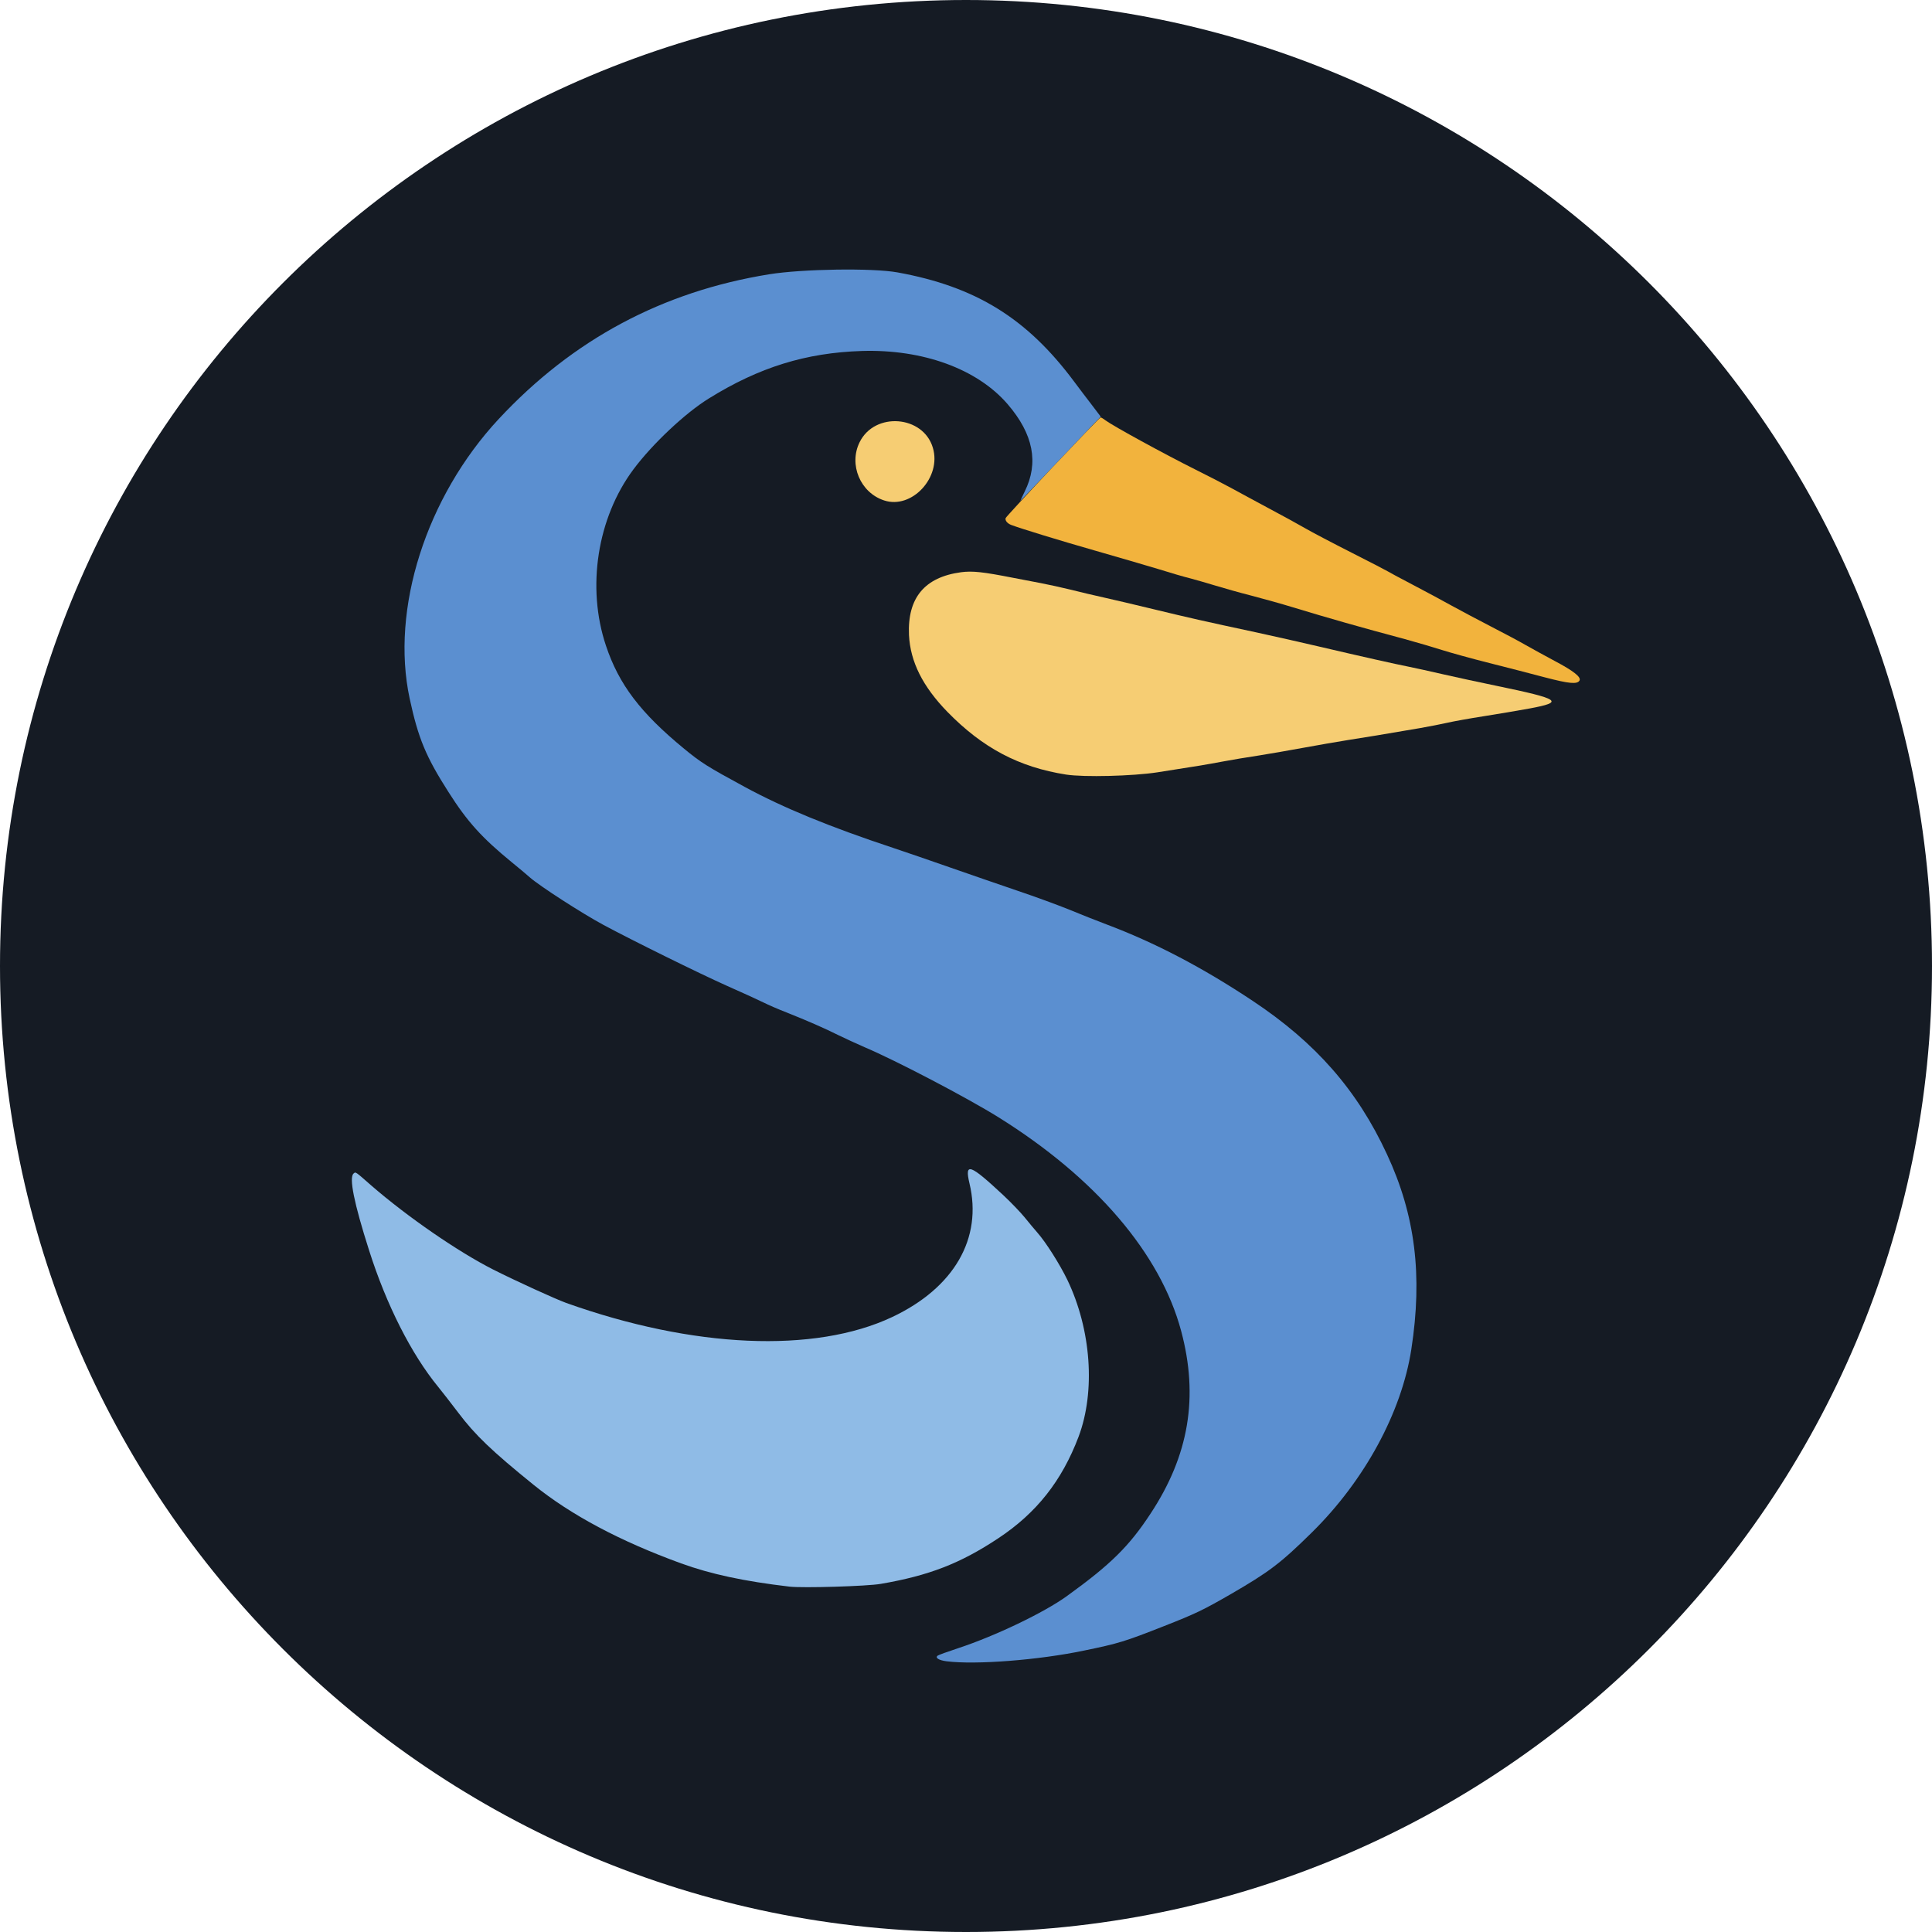
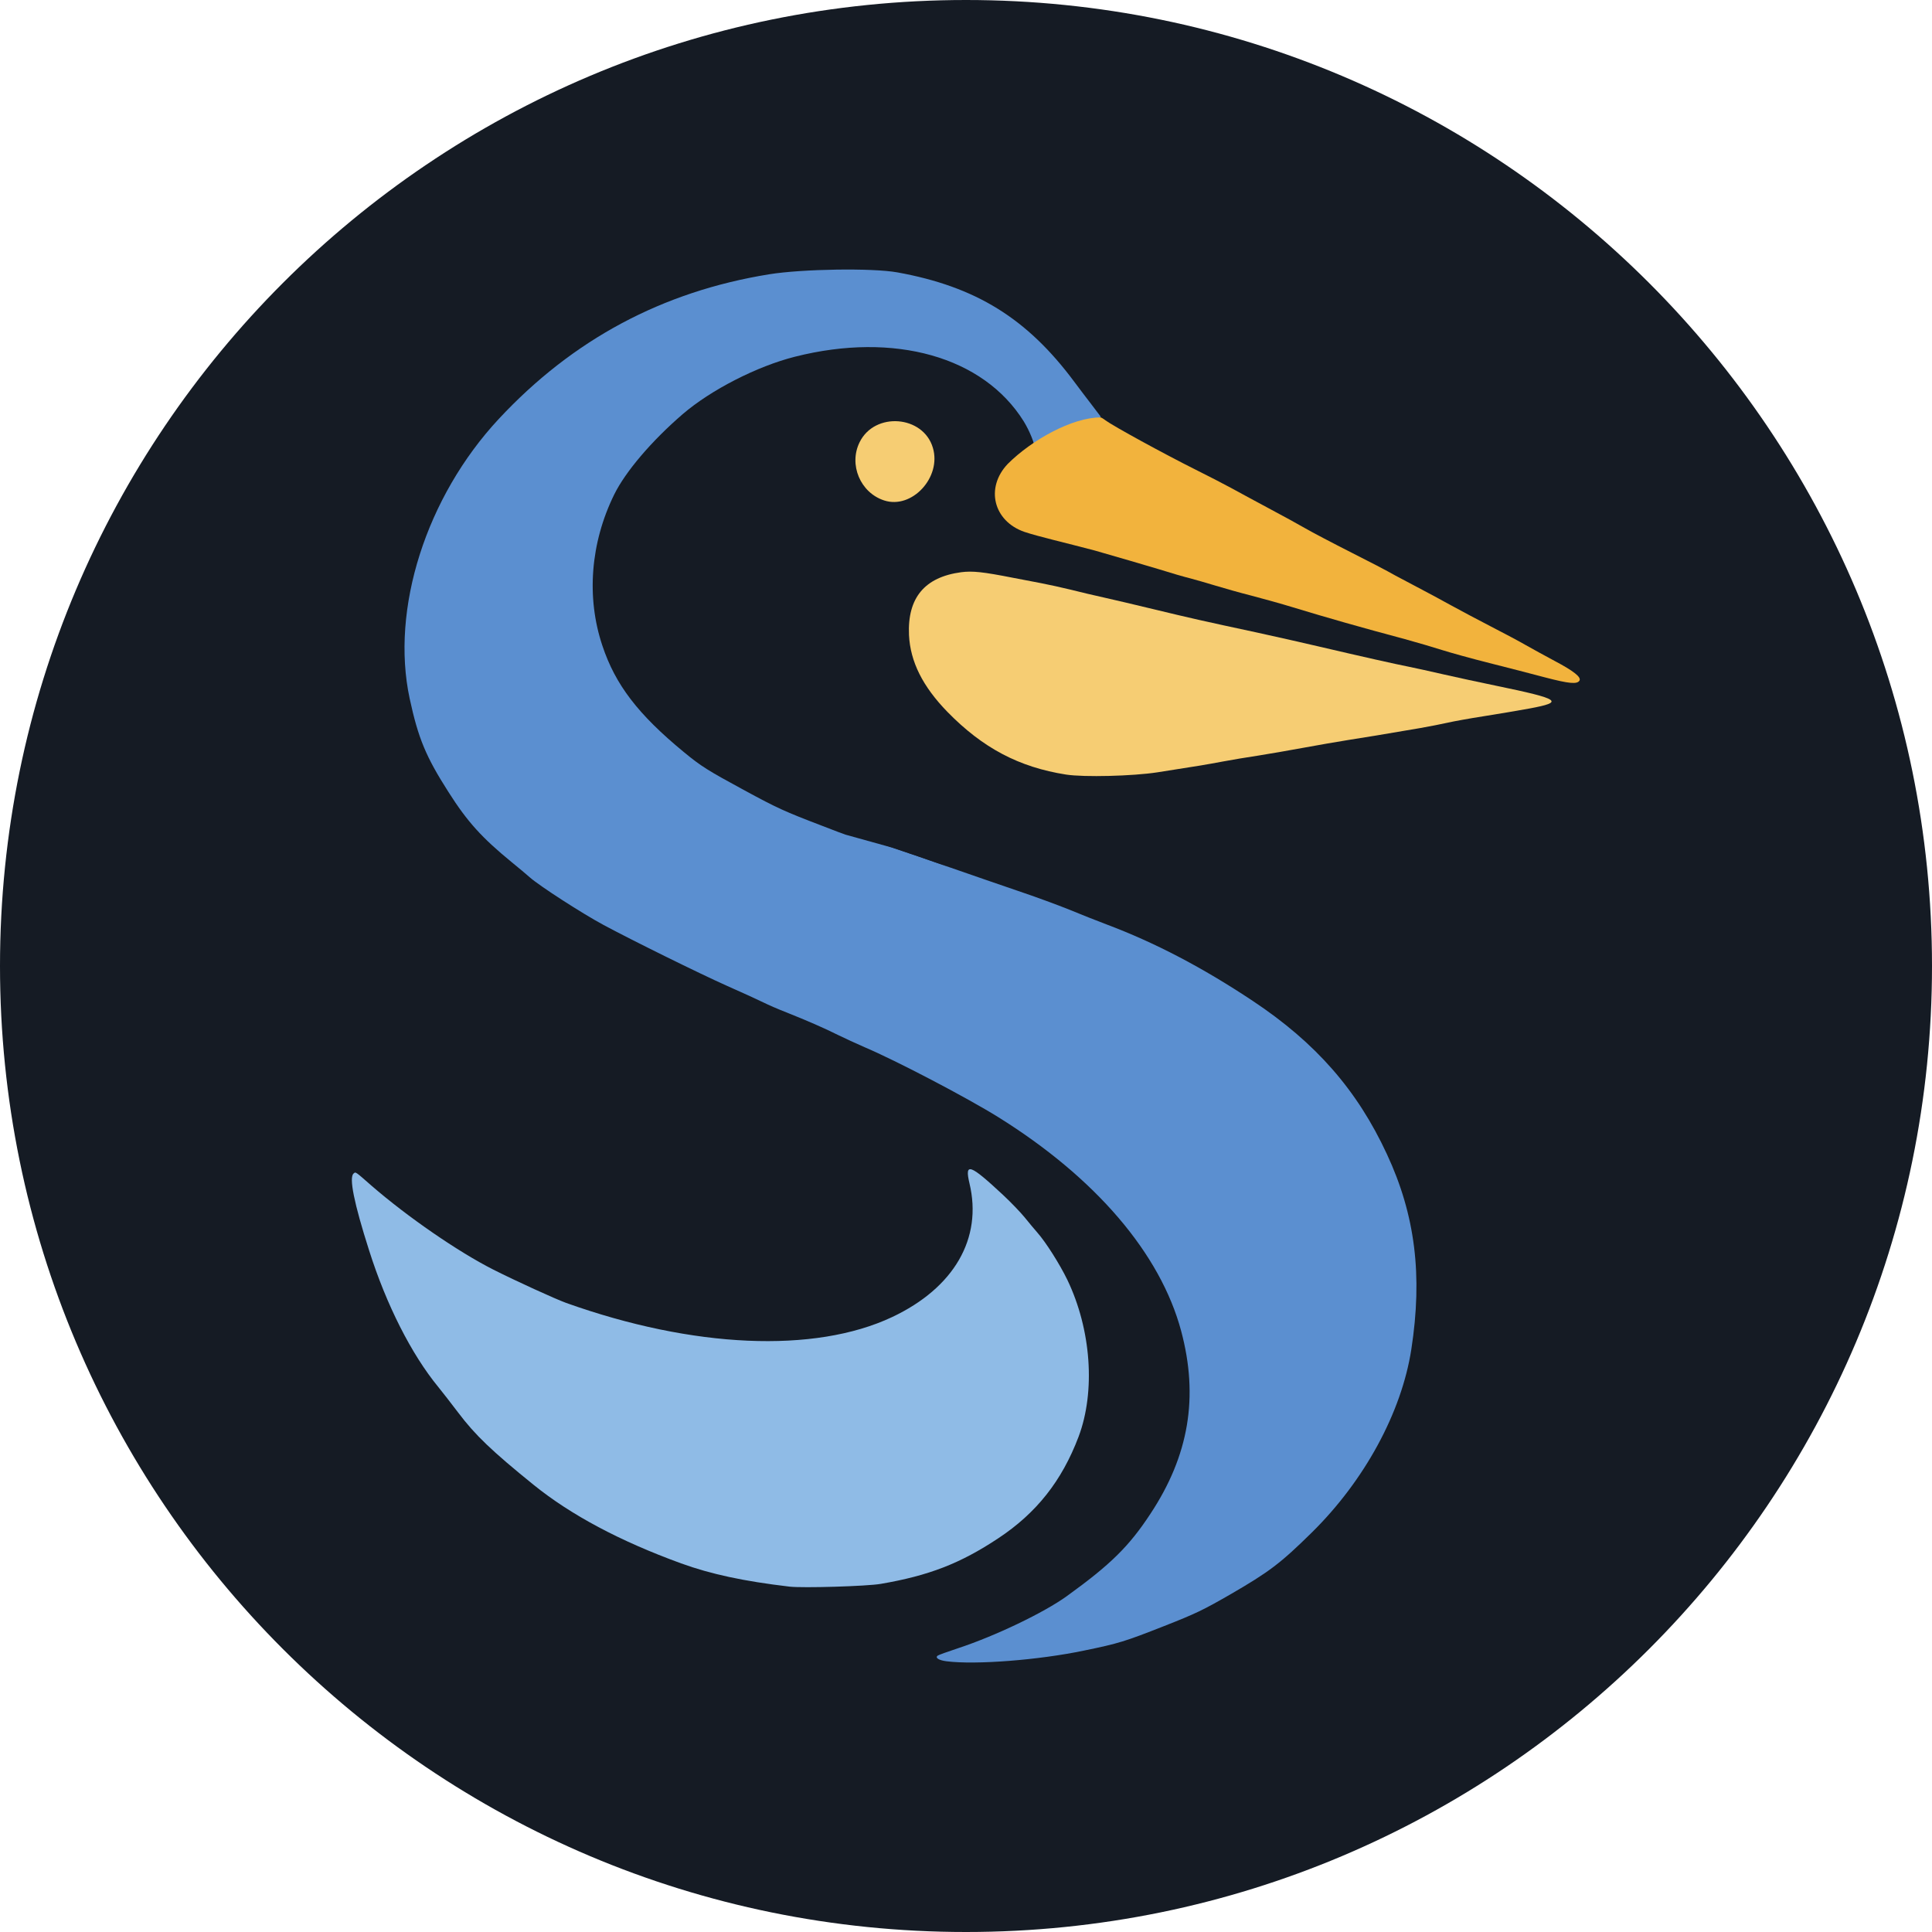
<svg xmlns="http://www.w3.org/2000/svg" viewBox="0 0 32 32">
  <circle cx="16" cy="16" r="16" fill="#151b24" />
  <svg x="4" y="4" width="24" height="24" viewBox="169.5 95.5 1215 1215">
-     <path fill-rule="evenodd" fill="#151b24" d="M656.5 585.5C624.8 573.4 618.7 570.6 591.6 555.9C560.4 539.0 554.8 535.5 540.5 523.7C502.0 492.0 483.0 467.2 472.1 434.4C458.5 393.9 462.1 348.2 482.0 307.7C491.4 288.6 513.2 262.9 539.4 240.3C563.0 220.0 601.8 200.1 633.6 192.1C717.0 171.0 791.6 192.1 825.4 246.3C830.4 254.4 834.9 265.6 835.0 270.3C835.0 273.3 787.9 370.5 785.2 373.1C784.1 374.1 780.0 375.1 774.0 375.8C749.6 378.7 739.0 386.9 734.0 406.5C730.2 421.7 731.9 436.8 739.3 453.9L742.6 461.5L711.0 525.6C681.3 586.1 677.7 593.1 676.1 592.9C675.8 592.9 667.0 589.6 656.5 585.5ZM731.1 306.9C746.5 298.7 752.1 279.2 743.9 262.9C739.5 254.1 726.8 248.3 714.3 249.3C697.1 250.6 687.5 261.3 687.5 279.0C687.5 303.9 709.9 318.2 731.1 306.9Z" />
    <path fill-rule="evenodd" fill="#5b8fd0" d="M760.7 1286.0C754.3 1285.2 750.9 1283.1 753.2 1281.3C753.9 1280.7 761.7 1277.9 770.5 1275.0C801.5 1264.8 842.4 1245.2 861.5 1231.4C898.2 1204.9 913.6 1189.8 931.6 1162.4C964.0 1113.4 972.2 1064.3 957.4 1009.0C940.0 944.1 885.7 880.6 804.0 829.7C777.8 813.4 718.4 782.3 692.0 771.1C685.1 768.1 675.1 763.5 669.6 760.8C658.4 755.2 644.0 748.9 626.4 741.9C619.7 739.3 611.2 735.6 607.4 733.7C603.6 731.8 589.7 725.4 576.5 719.6C552.8 709.0 497.3 681.6 473.1 668.6C454.9 658.8 419.6 636.0 411.4 628.8C408.7 626.4 401.8 620.6 396.0 615.9C371.1 595.5 358.9 582.1 343.1 557.2C324.1 527.5 317.7 512.1 310.5 478.7C294.4 403.7 324.3 309.7 385.3 244.2C447.3 177.7 522.3 137.5 611.9 123.0C639.7 118.5 698.4 117.6 719.5 121.4C785.1 133.3 828.1 159.8 867.7 213.0C871.6 218.2 878.2 227.0 882.4 232.4L890.0 242.4L882.2 250.4C877.9 254.9 862.8 270.8 848.6 285.8C834.4 300.7 822.7 313.0 822.6 313.0C822.5 313.0 824.1 309.5 826.2 305.2C838.2 281.1 833.5 257.0 811.9 231.9C786.4 202.3 740.8 185.7 689.6 187.3C642.8 188.8 603.6 200.9 561.4 227.1C541.6 239.3 514.1 265.2 498.2 286.5C467.8 327.2 458.7 385.5 475.1 434.4C485.9 466.8 504.0 490.7 540.5 520.7C554.8 532.5 560.4 536.0 591.6 552.9C623.7 570.3 662.3 586.2 716.0 604.0C725.6 607.2 747.2 614.6 764.0 620.5C780.8 626.4 806.2 635.1 820.5 640.0C834.8 644.8 854.1 651.9 863.5 655.7C872.9 659.6 886.8 665.1 894.5 668.0C935.5 683.4 975.4 704.3 1017.5 732.3C1070.3 767.4 1105.1 807.1 1130.0 860.9C1153.7 911.8 1160.0 962.4 1150.4 1024.5C1142.2 1077.4 1111.2 1134.4 1067.1 1177.9C1040.7 1203.9 1031.3 1211.0 998.5 1230.0C975.9 1243.0 969.8 1246.0 942.8 1256.6C910.0 1269.5 905.2 1271.0 876.1 1277.0C838.0 1285.0 785.0 1289.1 760.7 1286.0Z" />
-     <path fill-rule="evenodd" fill="#f2b33d" d="M1262.5 461.0C1252.0 458.2 1231.1 452.8 1216.0 449.0C1200.9 445.2 1182.9 440.2 1176.0 438.0C1169.1 435.8 1155.2 431.7 1145.0 428.9C1108.3 419.1 1080.2 411.1 1051.0 402.2C1041.9 399.4 1026.4 395.1 1016.5 392.5C1006.6 390.0 992.9 386.1 986.0 384.0C979.1 381.9 969.7 379.2 965.2 378.0C960.6 376.9 948.2 373.3 937.7 370.0C927.1 366.8 903.4 359.9 884.9 354.6C855.5 346.2 822.9 336.2 815.0 333.2C811.8 332.0 809.7 329.6 810.2 327.5C810.5 325.9 888.7 243.0 889.9 243.0C890.3 243.0 892.2 244.1 894.0 245.5C900.7 250.4 942.5 273.3 969.5 286.8C979.4 291.7 992.7 298.6 999.0 302.0C1005.3 305.5 1019.7 313.2 1031.0 319.3C1042.3 325.3 1056.0 332.8 1061.5 336.0C1067.0 339.2 1084.5 348.4 1100.5 356.5C1116.5 364.6 1130.0 371.6 1130.5 372.0C1131.0 372.4 1140.3 377.4 1151.0 383.0C1161.7 388.6 1176.8 396.7 1184.5 401.0C1192.2 405.2 1207.0 413.1 1217.5 418.5C1228.0 423.9 1241.0 430.8 1246.5 434.0C1252.0 437.1 1262.7 443.0 1270.4 447.1C1286.5 455.6 1293.1 460.8 1291.4 463.7C1289.4 466.9 1282.8 466.3 1262.5 461.0Z" />
+     <path fill-rule="evenodd" fill="#151b24" d="M656.5 585.5C624.8 573.4 618.7 570.6 591.6 555.9C560.4 539.0 554.8 535.5 540.5 523.7C502.0 492.0 483.0 467.2 472.1 434.4C458.5 393.9 462.1 348.2 482.0 307.7C491.4 288.6 513.2 262.9 539.4 240.3C563.0 220.0 601.8 200.1 633.6 192.1C717.0 171.0 791.6 192.1 825.4 246.3C830.4 254.4 834.9 265.6 835.0 270.3C775 410 644.0 579.2 764 620.5C747.2 614.6 725.6 607.2 716.0 604.0L676.1 592.9C675.8 592.9 667.0 589.6 656.5 585.5ZM731.1 306.9C746.5 298.7 752.1 279.2 743.9 262.9C739.5 254.1 726.8 248.3 714.3 249.3C697.1 250.6 687.5 261.3 687.5 279.0C687.5 303.9 709.9 318.2 731.1 306.9Z" />
+     <path fill-rule="evenodd" fill="#f2b33d" d="M1262.5 461.0C1252.0 458.2 1231.1 452.8 1216.0 449.0C1200.9 445.2 1182.9 440.2 1176.0 438.0C1169.1 435.8 1155.2 431.7 1145.0 428.9C1108.3 419.1 1080.2 411.1 1051.0 402.2C1041.9 399.4 1026.4 395.1 1016.5 392.5C1006.6 390.0 992.9 386.1 986.0 384.0C979.1 381.9 969.7 379.2 965.2 378.0C960.6 376.9 948.2 373.3 937.7 370.0C927.1 366.8 903.4 359.9 884.9 354.6C860.0 348.0 838.0 343.0 826.0 339.0C800.0 330.0 793.0 302.0 812.0 282.0C832.0 262.0 866.0 243.0 889.9 243.0C890.3 243.0 892.2 244.1 894.0 245.5C900.7 250.4 942.5 273.3 969.5 286.8C979.4 291.7 992.7 298.6 999.0 302.0C1005.3 305.5 1019.7 313.2 1031.0 319.3C1042.3 325.3 1056.0 332.8 1061.5 336.0C1067.0 339.2 1084.5 348.4 1100.5 356.5C1116.5 364.6 1130.0 371.6 1130.5 372.0C1131.0 372.4 1140.3 377.4 1151.0 383.0C1161.7 388.6 1176.8 396.7 1184.5 401.0C1192.2 405.2 1207.0 413.1 1217.5 418.5C1228.0 423.9 1241.0 430.8 1246.5 434.0C1252.0 437.1 1262.7 443.0 1270.4 447.1C1286.5 455.6 1293.1 460.8 1291.4 463.7C1289.4 466.9 1282.8 466.3 1262.5 461.0Z" />
    <path fill-rule="evenodd" fill="#f6cd73" d="M861.0 542.5C821.4 536.3 791.0 520.2 761.4 489.9C740.6 468.5 730.3 447.8 729.2 425.5C727.8 394.3 742.3 376.9 773.0 372.8C782.5 371.6 791.1 372.5 816.5 377.5C823.1 378.7 833.7 380.8 840.0 382.0C846.3 383.2 857.6 385.7 865.0 387.5C872.4 389.4 884.8 392.3 892.5 394.0C900.2 395.7 919.3 400.2 935.0 404.0C963.9 411.0 976.7 413.9 1021.5 423.5C1035.2 426.5 1058.0 431.6 1072.0 434.9C1109.6 443.7 1137.3 449.9 1148.0 452.0C1153.2 453.0 1166.5 456.0 1177.5 458.5C1188.5 461.0 1208.3 465.3 1221.5 468.0C1275.6 479.2 1279.1 481.6 1249.4 487.1C1240.7 488.7 1223.6 491.6 1211.5 493.5C1199.3 495.4 1185.5 497.9 1180.8 499.0C1176.0 500.1 1165.7 502.1 1157.8 503.5C1124.4 509.2 1113.6 511.0 1097.5 513.5C1088.2 515.0 1071.3 517.9 1060.0 520.0C1048.7 522.1 1031.8 525.0 1022.5 526.5C1013.1 527.9 999.4 530.2 992.0 531.6C978.8 534.1 969.6 535.6 937.5 540.6C916.7 543.8 876.0 544.8 861.0 542.5Z" />
    <path fill-rule="evenodd" fill="#8fbbe6" d="M629.0 1223.4C590.7 1218.9 562.9 1212.9 538.1 1203.9C486.7 1185.2 445.7 1163.3 414.5 1138.1C379.5 1109.8 365.4 1096.3 351.3 1077.6C345.4 1069.9 337.9 1060.1 334.5 1056.0C312.0 1028.6 291.0 987.2 276.5 941.5C263.8 901.7 259.5 880.3 263.5 877.0C265.3 875.5 264.6 875.0 278.5 887.2C308.7 913.4 351.1 942.6 380.5 957.5C399.7 967.2 432.4 982.1 441.7 985.5C548.1 1023.5 650.0 1028.0 715.0 997.4C767.0 972.9 791.0 931.4 779.9 885.2C775.7 867.4 780.2 869.0 808.2 895.1C814.7 901.2 822.8 909.6 826.2 913.8C829.6 918.0 834.4 923.8 836.8 926.5C843.9 934.5 855.6 953.0 862.0 966.2C882.0 1007.9 885.7 1059.7 871.4 1097.7C857.4 1134.7 836.1 1161.7 804.0 1182.9C772.2 1204.0 745.8 1214.2 705.5 1221.1C694.0 1223.1 640.2 1224.7 629.0 1223.4Z" />
    <path fill-rule="evenodd" fill="#f6cd73" d="M708.3 312.6C688.4 306.1 678.5 282.6 687.8 263.8C700.4 238.1 741.1 241.2 749.2 268.4C756.7 293.2 731.6 320.3 708.3 312.6Z" />
  </svg>
</svg>
